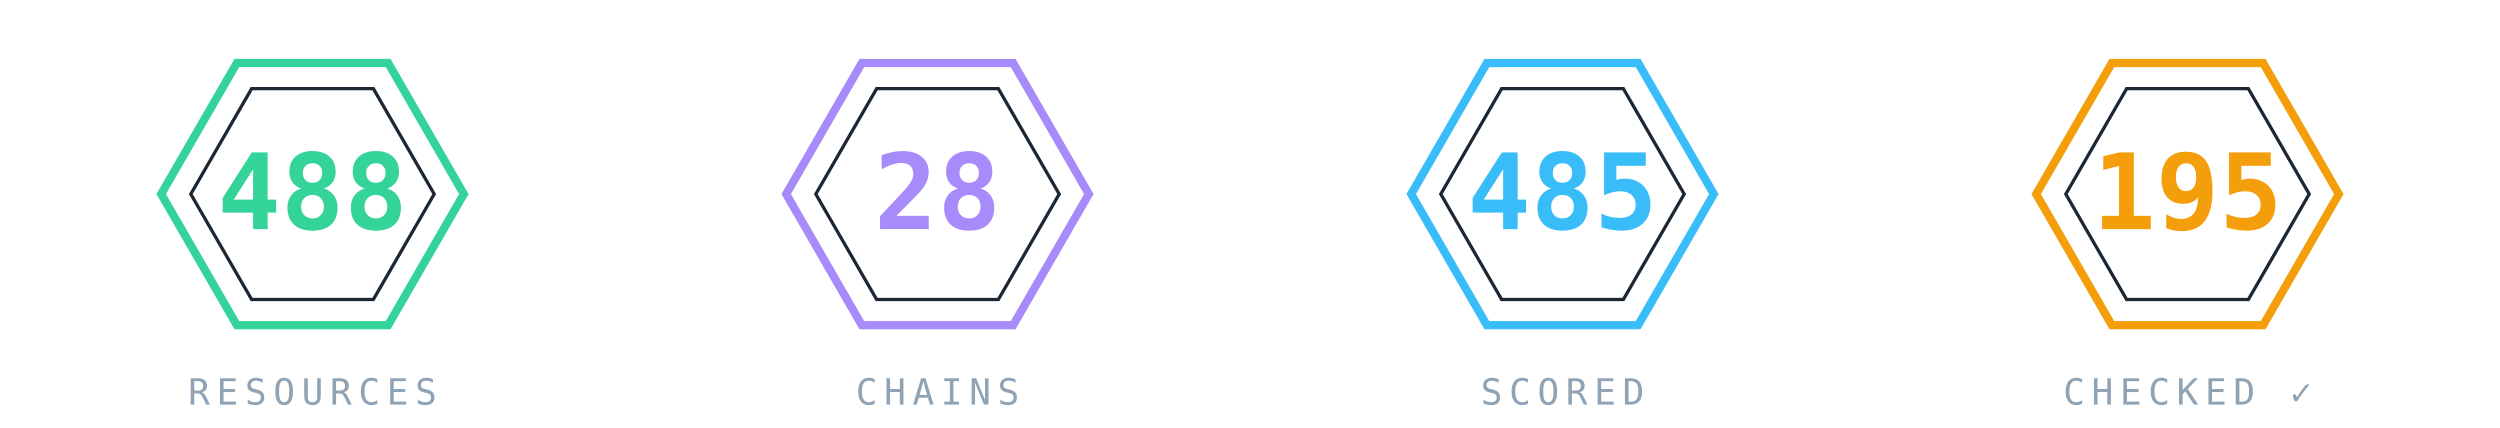
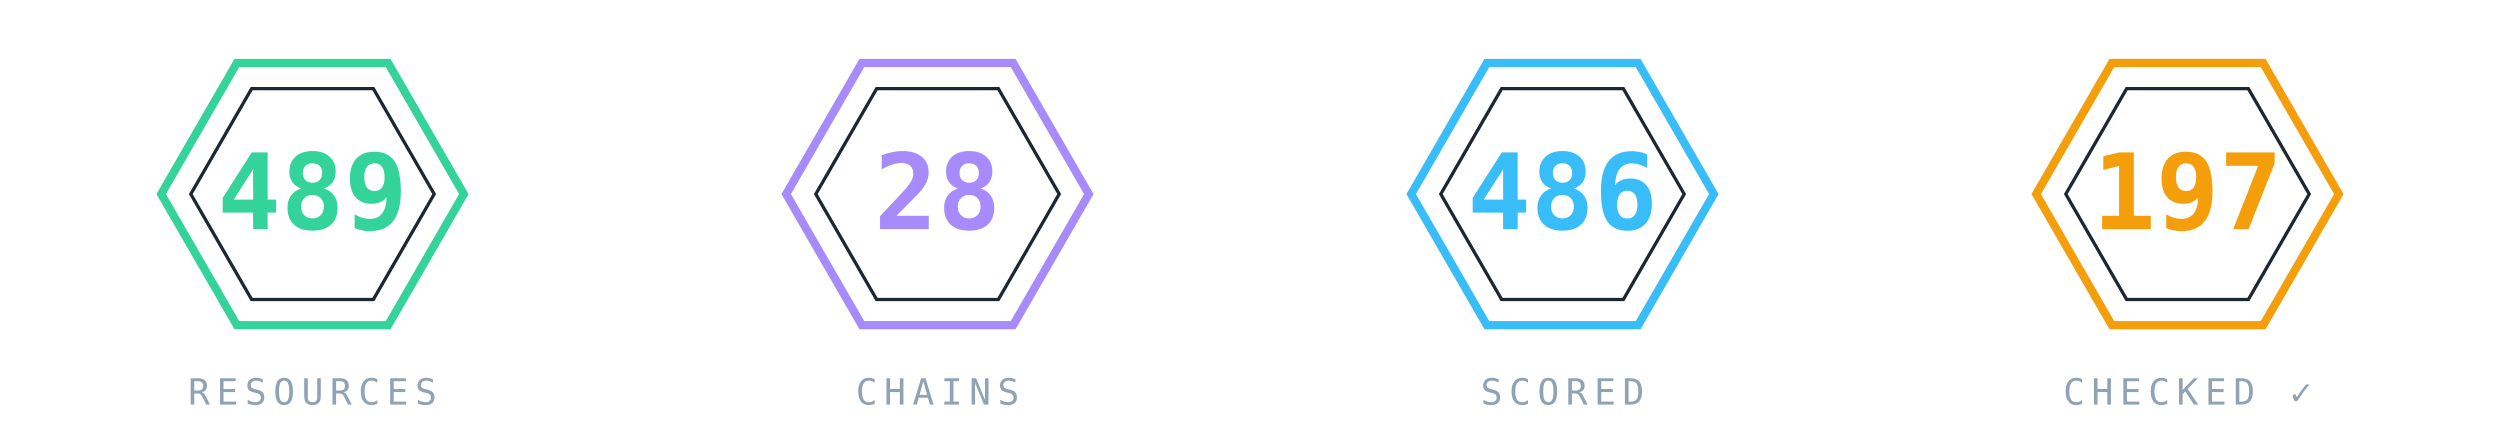
- <svg xmlns="http://www.w3.org/2000/svg" width="1520" height="260" viewBox="0 0 1520 260" role="img" aria-label="488 resources, 28 chains, 485 scored, 195 independently checked">
+ <svg xmlns="http://www.w3.org/2000/svg" width="1520" height="260" viewBox="0 0 1520 260" role="img" aria-label="489 resources, 28 chains, 486 scored, 197 independently checked">
  <g>
    <path d="M98.0 118.0 L144.0 38.3 L236.0 38.3 L282.0 118.0 L236.0 197.7 L144.0 197.7 Z" fill="none" stroke="#34d399" stroke-width="5" />
    <path d="M116.0 118.0 L153.0 53.9 L227.0 53.9 L264.0 118.0 L227.0 182.1 L153.0 182.1 Z" fill="none" stroke="#1c2733" stroke-width="2" />
-     <text x="190" y="139.333" text-anchor="middle" font-family="ui-monospace, SFMono-Regular, Menlo, monospace" font-size="64" font-weight="700" fill="#34d399">488</text>
+     <text x="190" y="139.333" text-anchor="middle" font-family="ui-monospace, SFMono-Regular, Menlo, monospace" font-size="64" font-weight="700" fill="#34d399">489</text>
    <text x="190" y="246" text-anchor="middle" font-family="ui-monospace, SFMono-Regular, Menlo, monospace" font-size="22" letter-spacing="4" fill="#8fa3b5">RESOURCES</text>
  </g>
  <g>
    <path d="M478.0 118.0 L524.0 38.3 L616.0 38.3 L662.0 118.0 L616.0 197.7 L524.0 197.7 Z" fill="none" stroke="#a78bfa" stroke-width="5" />
    <path d="M496.0 118.0 L533.0 53.9 L607.0 53.9 L644.0 118.0 L607.0 182.1 L533.0 182.1 Z" fill="none" stroke="#1c2733" stroke-width="2" />
    <text x="570" y="139.333" text-anchor="middle" font-family="ui-monospace, SFMono-Regular, Menlo, monospace" font-size="64" font-weight="700" fill="#a78bfa">28</text>
    <text x="570" y="246" text-anchor="middle" font-family="ui-monospace, SFMono-Regular, Menlo, monospace" font-size="22" letter-spacing="4" fill="#8fa3b5">CHAINS</text>
  </g>
  <g>
    <path d="M858.0 118.0 L904.0 38.3 L996.0 38.3 L1042.0 118.0 L996.0 197.7 L904.0 197.7 Z" fill="none" stroke="#38bdf8" stroke-width="5" />
    <path d="M876.0 118.0 L913.0 53.9 L987.0 53.9 L1024.0 118.0 L987.0 182.1 L913.0 182.1 Z" fill="none" stroke="#1c2733" stroke-width="2" />
-     <text x="950" y="139.333" text-anchor="middle" font-family="ui-monospace, SFMono-Regular, Menlo, monospace" font-size="64" font-weight="700" fill="#38bdf8">485</text>
+     <text x="950" y="139.333" text-anchor="middle" font-family="ui-monospace, SFMono-Regular, Menlo, monospace" font-size="64" font-weight="700" fill="#38bdf8">486</text>
    <text x="950" y="246" text-anchor="middle" font-family="ui-monospace, SFMono-Regular, Menlo, monospace" font-size="22" letter-spacing="4" fill="#8fa3b5">SCORED</text>
  </g>
  <g>
    <path d="M1238.0 118.0 L1284.0 38.3 L1376.0 38.3 L1422.0 118.0 L1376.0 197.7 L1284.0 197.7 Z" fill="none" stroke="#f59e0b" stroke-width="5" />
    <path d="M1256.0 118.0 L1293.0 53.9 L1367.0 53.9 L1404.0 118.0 L1367.0 182.1 L1293.0 182.1 Z" fill="none" stroke="#1c2733" stroke-width="2" />
-     <text x="1330" y="139.333" text-anchor="middle" font-family="ui-monospace, SFMono-Regular, Menlo, monospace" font-size="64" font-weight="700" fill="#f59e0b">195</text>
+     <text x="1330" y="139.333" text-anchor="middle" font-family="ui-monospace, SFMono-Regular, Menlo, monospace" font-size="64" font-weight="700" fill="#f59e0b">197</text>
    <text x="1330" y="246" text-anchor="middle" font-family="ui-monospace, SFMono-Regular, Menlo, monospace" font-size="22" letter-spacing="4" fill="#8fa3b5">CHECKED ✓</text>
  </g>
</svg>
